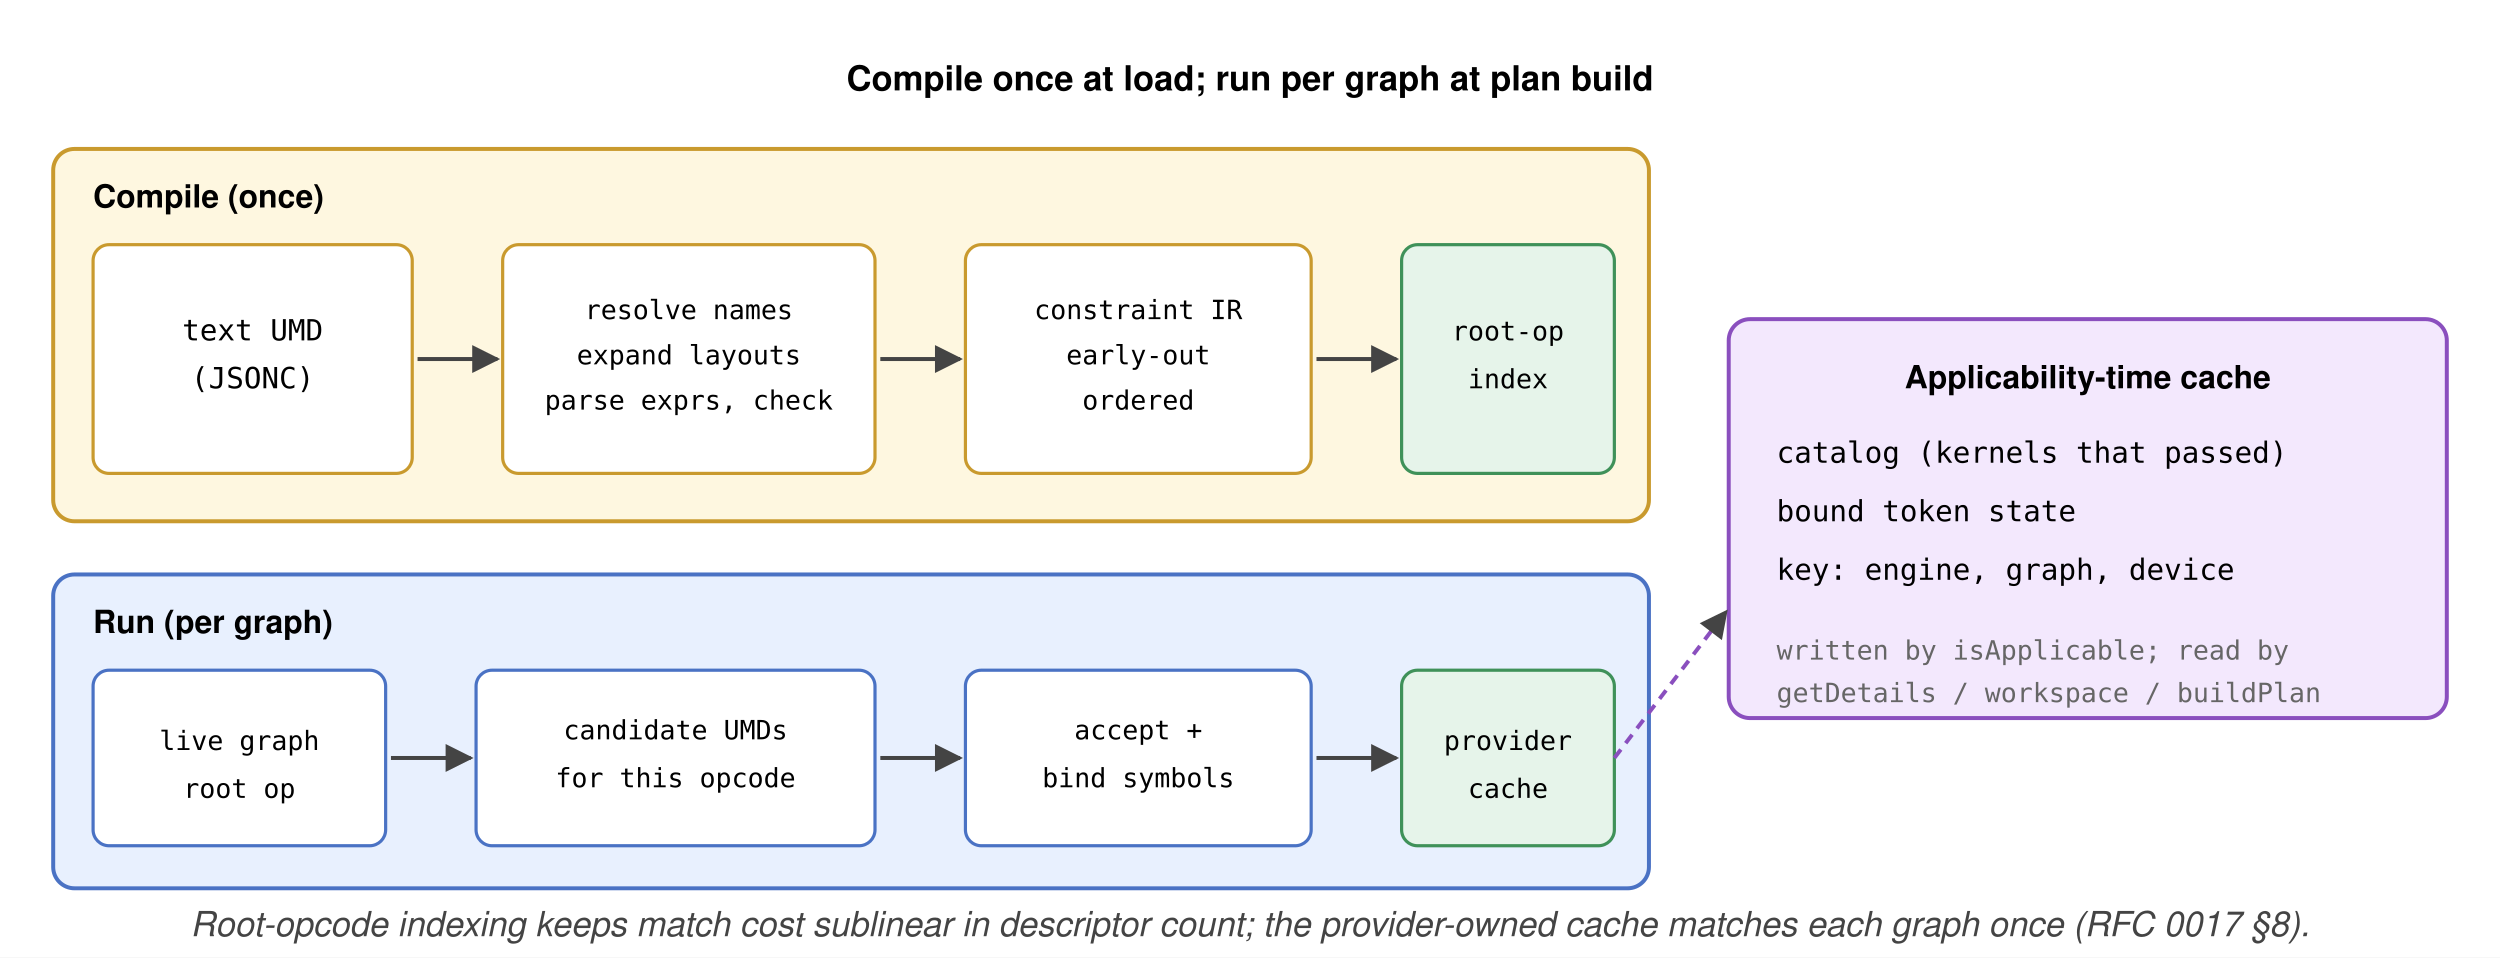
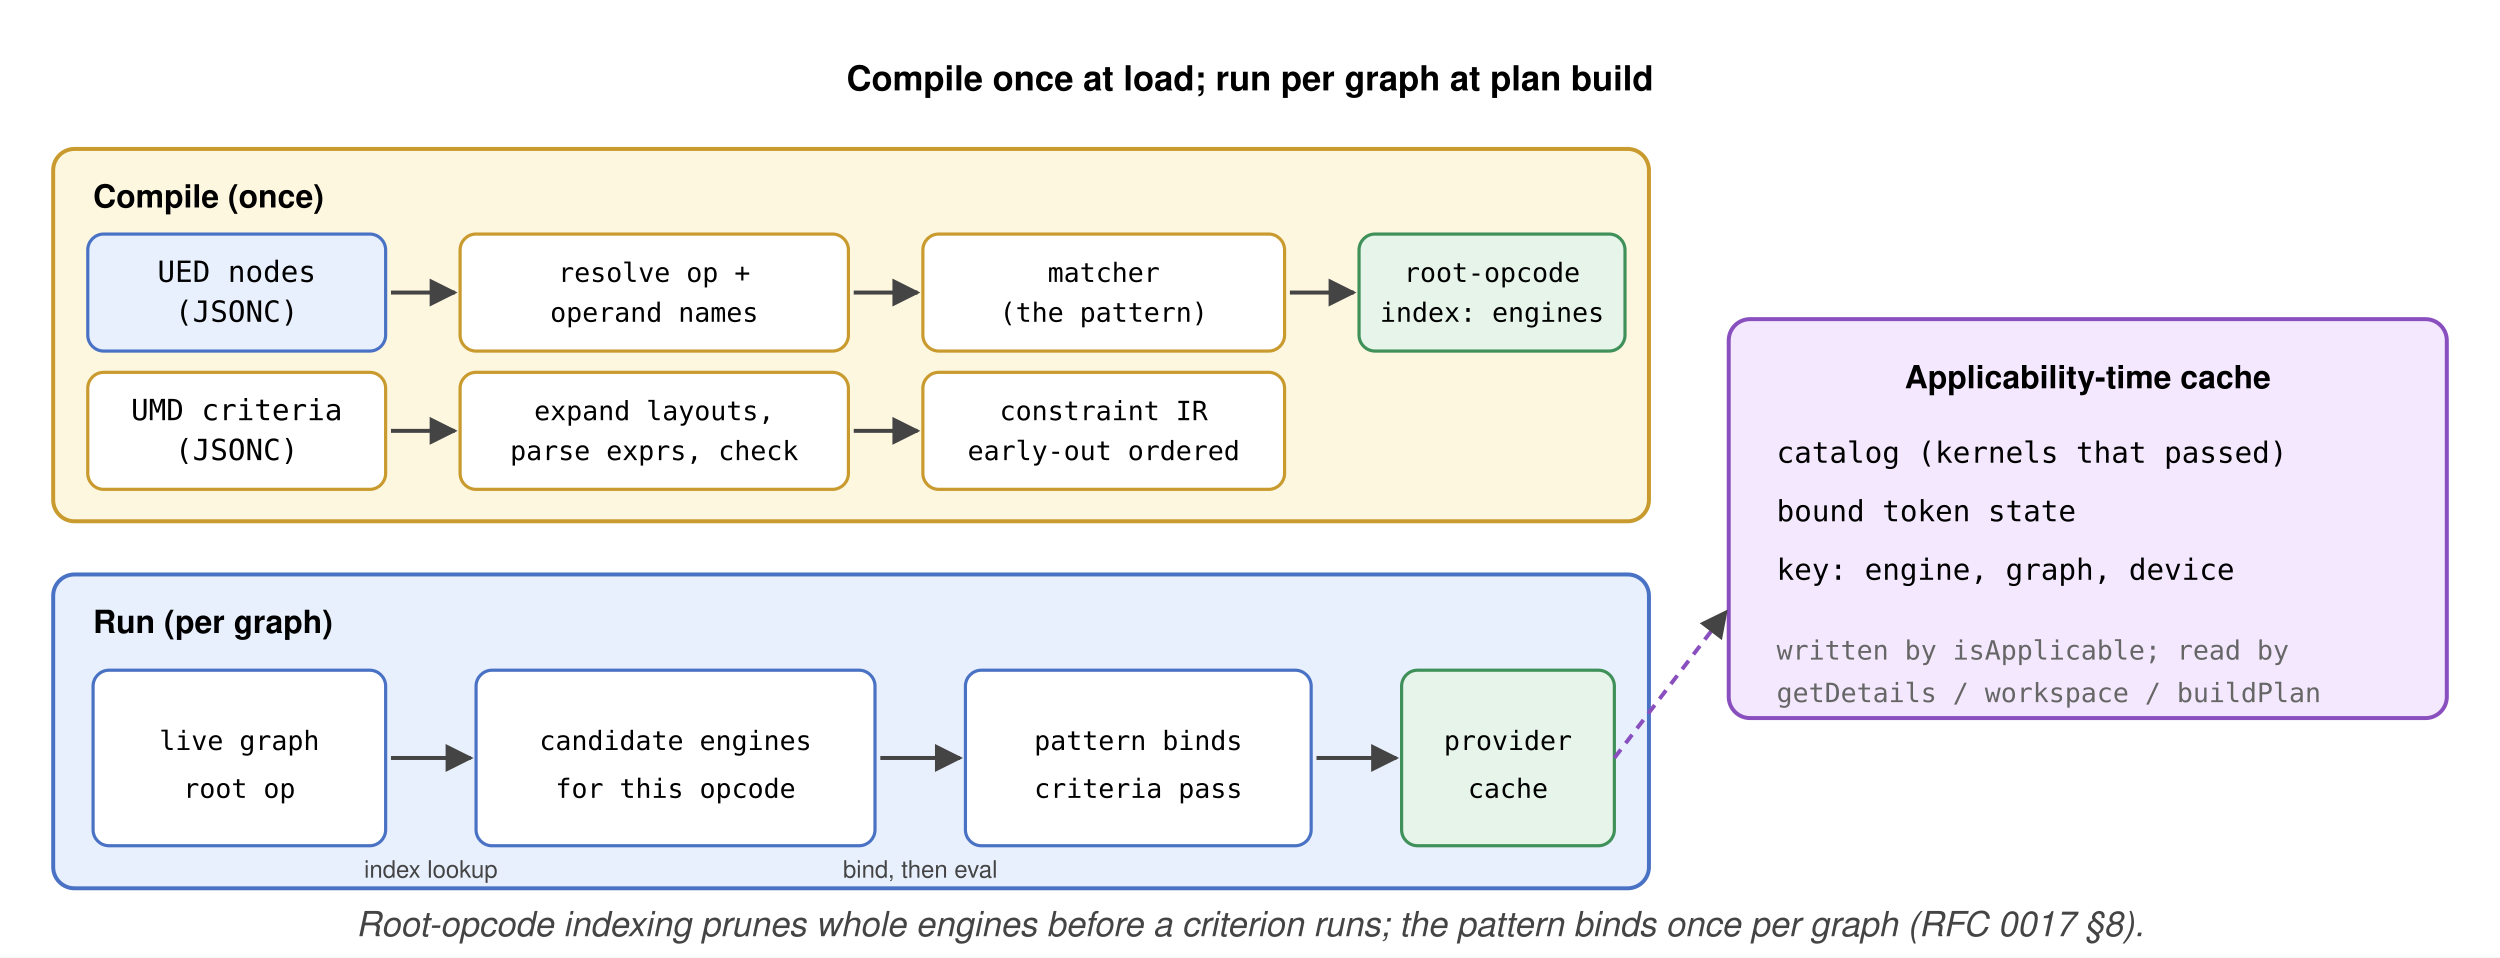
<svg xmlns="http://www.w3.org/2000/svg" viewBox="0 0 940 360" width="940" height="360" font-family="'Segoe UI', Helvetica, Arial, sans-serif" font-size="13">
  <rect x="0" y="0" width="100%" height="100%" fill="#ffffff" />
  <defs>
    <marker id="arrowMP" viewBox="0 0 10 10" refX="9" refY="5" markerWidth="7" markerHeight="7" orient="auto-start-reverse">
      <path d="M0 0 L10 5 L0 10 z" fill="#444" />
    </marker>
  </defs>
  <text x="470" y="34" text-anchor="middle" font-weight="600">Compile once at load; run per graph at plan build</text>
  <rect x="20" y="56" width="600" height="140" rx="8" fill="#fef7e0" stroke="#c99a2e" stroke-width="1.5" />
  <text x="35" y="78" font-weight="600" font-size="12">Compile (once)</text>
-   <rect x="35" y="92" width="120" height="86" rx="6" fill="#ffffff" stroke="#c99a2e" stroke-width="1.2" />
-   <text x="95" y="128" text-anchor="middle" font-family="Consolas, monospace" font-size="11">text UMD</text>
-   <text x="95" y="146" text-anchor="middle" font-family="Consolas, monospace" font-size="11">(JSONC)</text>
-   <line x1="157" y1="135" x2="187" y2="135" stroke="#444" stroke-width="1.5" marker-end="url(#arrowMP)" />
-   <rect x="189" y="92" width="140" height="86" rx="6" fill="#ffffff" stroke="#c99a2e" stroke-width="1.2" />
-   <text x="259" y="120" text-anchor="middle" font-family="Consolas, monospace" font-size="10">resolve names</text>
-   <text x="259" y="137" text-anchor="middle" font-family="Consolas, monospace" font-size="10">expand layouts</text>
-   <text x="259" y="154" text-anchor="middle" font-family="Consolas, monospace" font-size="10">parse exprs, check</text>
-   <line x1="331" y1="135" x2="361" y2="135" stroke="#444" stroke-width="1.5" marker-end="url(#arrowMP)" />
-   <rect x="363" y="92" width="130" height="86" rx="6" fill="#ffffff" stroke="#c99a2e" stroke-width="1.2" />
-   <text x="428" y="120" text-anchor="middle" font-family="Consolas, monospace" font-size="10">constraint IR</text>
-   <text x="428" y="137" text-anchor="middle" font-family="Consolas, monospace" font-size="10">early-out</text>
-   <text x="428" y="154" text-anchor="middle" font-family="Consolas, monospace" font-size="10">ordered</text>
-   <line x1="495" y1="135" x2="525" y2="135" stroke="#444" stroke-width="1.5" marker-end="url(#arrowMP)" />
-   <rect x="527" y="92" width="80" height="86" rx="6" fill="#e6f4ea" stroke="#3f9159" stroke-width="1.2" />
-   <text x="567" y="128" text-anchor="middle" font-family="Consolas, monospace" font-size="10">root-op</text>
-   <text x="567" y="146" text-anchor="middle" font-family="Consolas, monospace" font-size="10">index</text>
+   <rect x="33" y="88" width="112" height="44" rx="6" fill="#e8f0fe" stroke="#4a72c4" stroke-width="1.2" />
+   <text x="89" y="106" text-anchor="middle" font-family="Consolas, monospace" font-size="11">UED nodes</text>
+   <text x="89" y="121" text-anchor="middle" font-family="Consolas, monospace" font-size="11">(JSONC)</text>
+   <line x1="147" y1="110" x2="171" y2="110" stroke="#444" stroke-width="1.5" marker-end="url(#arrowMP)" />
+   <rect x="173" y="88" width="146" height="44" rx="6" fill="#ffffff" stroke="#c99a2e" stroke-width="1.2" />
+   <text x="246" y="106" text-anchor="middle" font-family="Consolas, monospace" font-size="10">resolve op +</text>
+   <text x="246" y="121" text-anchor="middle" font-family="Consolas, monospace" font-size="10">operand names</text>
+   <line x1="321" y1="110" x2="345" y2="110" stroke="#444" stroke-width="1.5" marker-end="url(#arrowMP)" />
+   <rect x="347" y="88" width="136" height="44" rx="6" fill="#ffffff" stroke="#c99a2e" stroke-width="1.2" />
+   <text x="415" y="106" text-anchor="middle" font-family="Consolas, monospace" font-size="10">matcher</text>
+   <text x="415" y="121" text-anchor="middle" font-family="Consolas, monospace" font-size="10">(the pattern)</text>
+   <line x1="485" y1="110" x2="509" y2="110" stroke="#444" stroke-width="1.5" marker-end="url(#arrowMP)" />
+   <rect x="511" y="88" width="100" height="44" rx="6" fill="#e6f4ea" stroke="#3f9159" stroke-width="1.2" />
+   <text x="561" y="106" text-anchor="middle" font-family="Consolas, monospace" font-size="10">root-opcode</text>
+   <text x="561" y="121" text-anchor="middle" font-family="Consolas, monospace" font-size="10">index: engines</text>
+   <rect x="33" y="140" width="112" height="44" rx="6" fill="#ffffff" stroke="#c99a2e" stroke-width="1.2" />
+   <text x="89" y="158" text-anchor="middle" font-family="Consolas, monospace" font-size="11">UMD criteria</text>
+   <text x="89" y="173" text-anchor="middle" font-family="Consolas, monospace" font-size="11">(JSONC)</text>
+   <line x1="147" y1="162" x2="171" y2="162" stroke="#444" stroke-width="1.5" marker-end="url(#arrowMP)" />
+   <rect x="173" y="140" width="146" height="44" rx="6" fill="#ffffff" stroke="#c99a2e" stroke-width="1.2" />
+   <text x="246" y="158" text-anchor="middle" font-family="Consolas, monospace" font-size="10">expand layouts,</text>
+   <text x="246" y="173" text-anchor="middle" font-family="Consolas, monospace" font-size="10">parse exprs, check</text>
+   <line x1="321" y1="162" x2="345" y2="162" stroke="#444" stroke-width="1.5" marker-end="url(#arrowMP)" />
+   <rect x="347" y="140" width="136" height="44" rx="6" fill="#ffffff" stroke="#c99a2e" stroke-width="1.2" />
+   <text x="415" y="158" text-anchor="middle" font-family="Consolas, monospace" font-size="10">constraint IR</text>
+   <text x="415" y="173" text-anchor="middle" font-family="Consolas, monospace" font-size="10">early-out ordered</text>
  <rect x="20" y="216" width="600" height="118" rx="8" fill="#e8f0fe" stroke="#4a72c4" stroke-width="1.5" />
  <text x="35" y="238" font-weight="600" font-size="12">Run (per graph)</text>
  <rect x="35" y="252" width="110" height="66" rx="6" fill="#ffffff" stroke="#4a72c4" stroke-width="1.2" />
  <text x="90" y="282" text-anchor="middle" font-family="Consolas, monospace" font-size="10">live graph</text>
  <text x="90" y="300" text-anchor="middle" font-family="Consolas, monospace" font-size="10">root op</text>
  <line x1="147" y1="285" x2="177" y2="285" stroke="#444" stroke-width="1.5" marker-end="url(#arrowMP)" />
-   <text x="215" y="278" text-anchor="middle" font-size="10" fill="#444">index lookup</text>
+   <text x="162" y="330" text-anchor="middle" font-size="9" fill="#444">index lookup</text>
  <rect x="179" y="252" width="150" height="66" rx="6" fill="#ffffff" stroke="#4a72c4" stroke-width="1.2" />
-   <text x="254" y="278" text-anchor="middle" font-family="Consolas, monospace" font-size="10">candidate UMDs</text>
-   <text x="254" y="296" text-anchor="middle" font-family="Consolas, monospace" font-size="10">for this opcode</text>
+   <text x="254" y="282" text-anchor="middle" font-family="Consolas, monospace" font-size="10">candidate engines</text>
+   <text x="254" y="300" text-anchor="middle" font-family="Consolas, monospace" font-size="10">for this opcode</text>
  <line x1="331" y1="285" x2="361" y2="285" stroke="#444" stroke-width="1.5" marker-end="url(#arrowMP)" />
-   <text x="395" y="278" text-anchor="middle" font-size="10" fill="#444">eval ordered</text>
+   <text x="346" y="330" text-anchor="middle" font-size="9" fill="#444">bind, then eval</text>
  <rect x="363" y="252" width="130" height="66" rx="6" fill="#ffffff" stroke="#4a72c4" stroke-width="1.2" />
-   <text x="428" y="278" text-anchor="middle" font-family="Consolas, monospace" font-size="10">accept +</text>
-   <text x="428" y="296" text-anchor="middle" font-family="Consolas, monospace" font-size="10">bind symbols</text>
+   <text x="428" y="282" text-anchor="middle" font-family="Consolas, monospace" font-size="10">pattern binds</text>
+   <text x="428" y="300" text-anchor="middle" font-family="Consolas, monospace" font-size="10">criteria pass</text>
  <line x1="495" y1="285" x2="525" y2="285" stroke="#444" stroke-width="1.5" marker-end="url(#arrowMP)" />
  <rect x="527" y="252" width="80" height="66" rx="6" fill="#e6f4ea" stroke="#3f9159" stroke-width="1.2" />
  <text x="567" y="282" text-anchor="middle" font-family="Consolas, monospace" font-size="10">provider</text>
  <text x="567" y="300" text-anchor="middle" font-family="Consolas, monospace" font-size="10">cache</text>
  <rect x="650" y="120" width="270" height="150" rx="8" fill="#f3e8fd" stroke="#8a4fbe" stroke-width="1.5" />
  <text x="785" y="146" text-anchor="middle" font-weight="600" font-size="12">Applicability-time cache</text>
  <text x="668" y="174" font-family="Consolas, monospace" font-size="11">catalog (kernels that passed)</text>
  <text x="668" y="196" font-family="Consolas, monospace" font-size="11">bound token state</text>
  <text x="668" y="218" font-family="Consolas, monospace" font-size="11">key: engine, graph, device</text>
  <text x="668" y="248" font-family="Consolas, monospace" font-size="10" fill="#666">written by isApplicable; read by</text>
  <text x="668" y="264" font-family="Consolas, monospace" font-size="10" fill="#666">getDetails / workspace / buildPlan</text>
  <line x1="607" y1="285" x2="649" y2="230" stroke="#8a4fbe" stroke-width="1.5" stroke-dasharray="4 3" marker-end="url(#arrowMP)" />
-   <text x="470" y="352" text-anchor="middle" font-style="italic" fill="#444">Root-opcode indexing keeps match cost sublinear in descriptor count; the provider-owned cache matches each graph once (RFC 0017 §8).</text>
+   <text x="470" y="352" text-anchor="middle" font-style="italic" fill="#444">Root-opcode indexing prunes whole engines before a criterion runs; the pattern binds once per graph (RFC 0017 §8).</text>
</svg>
